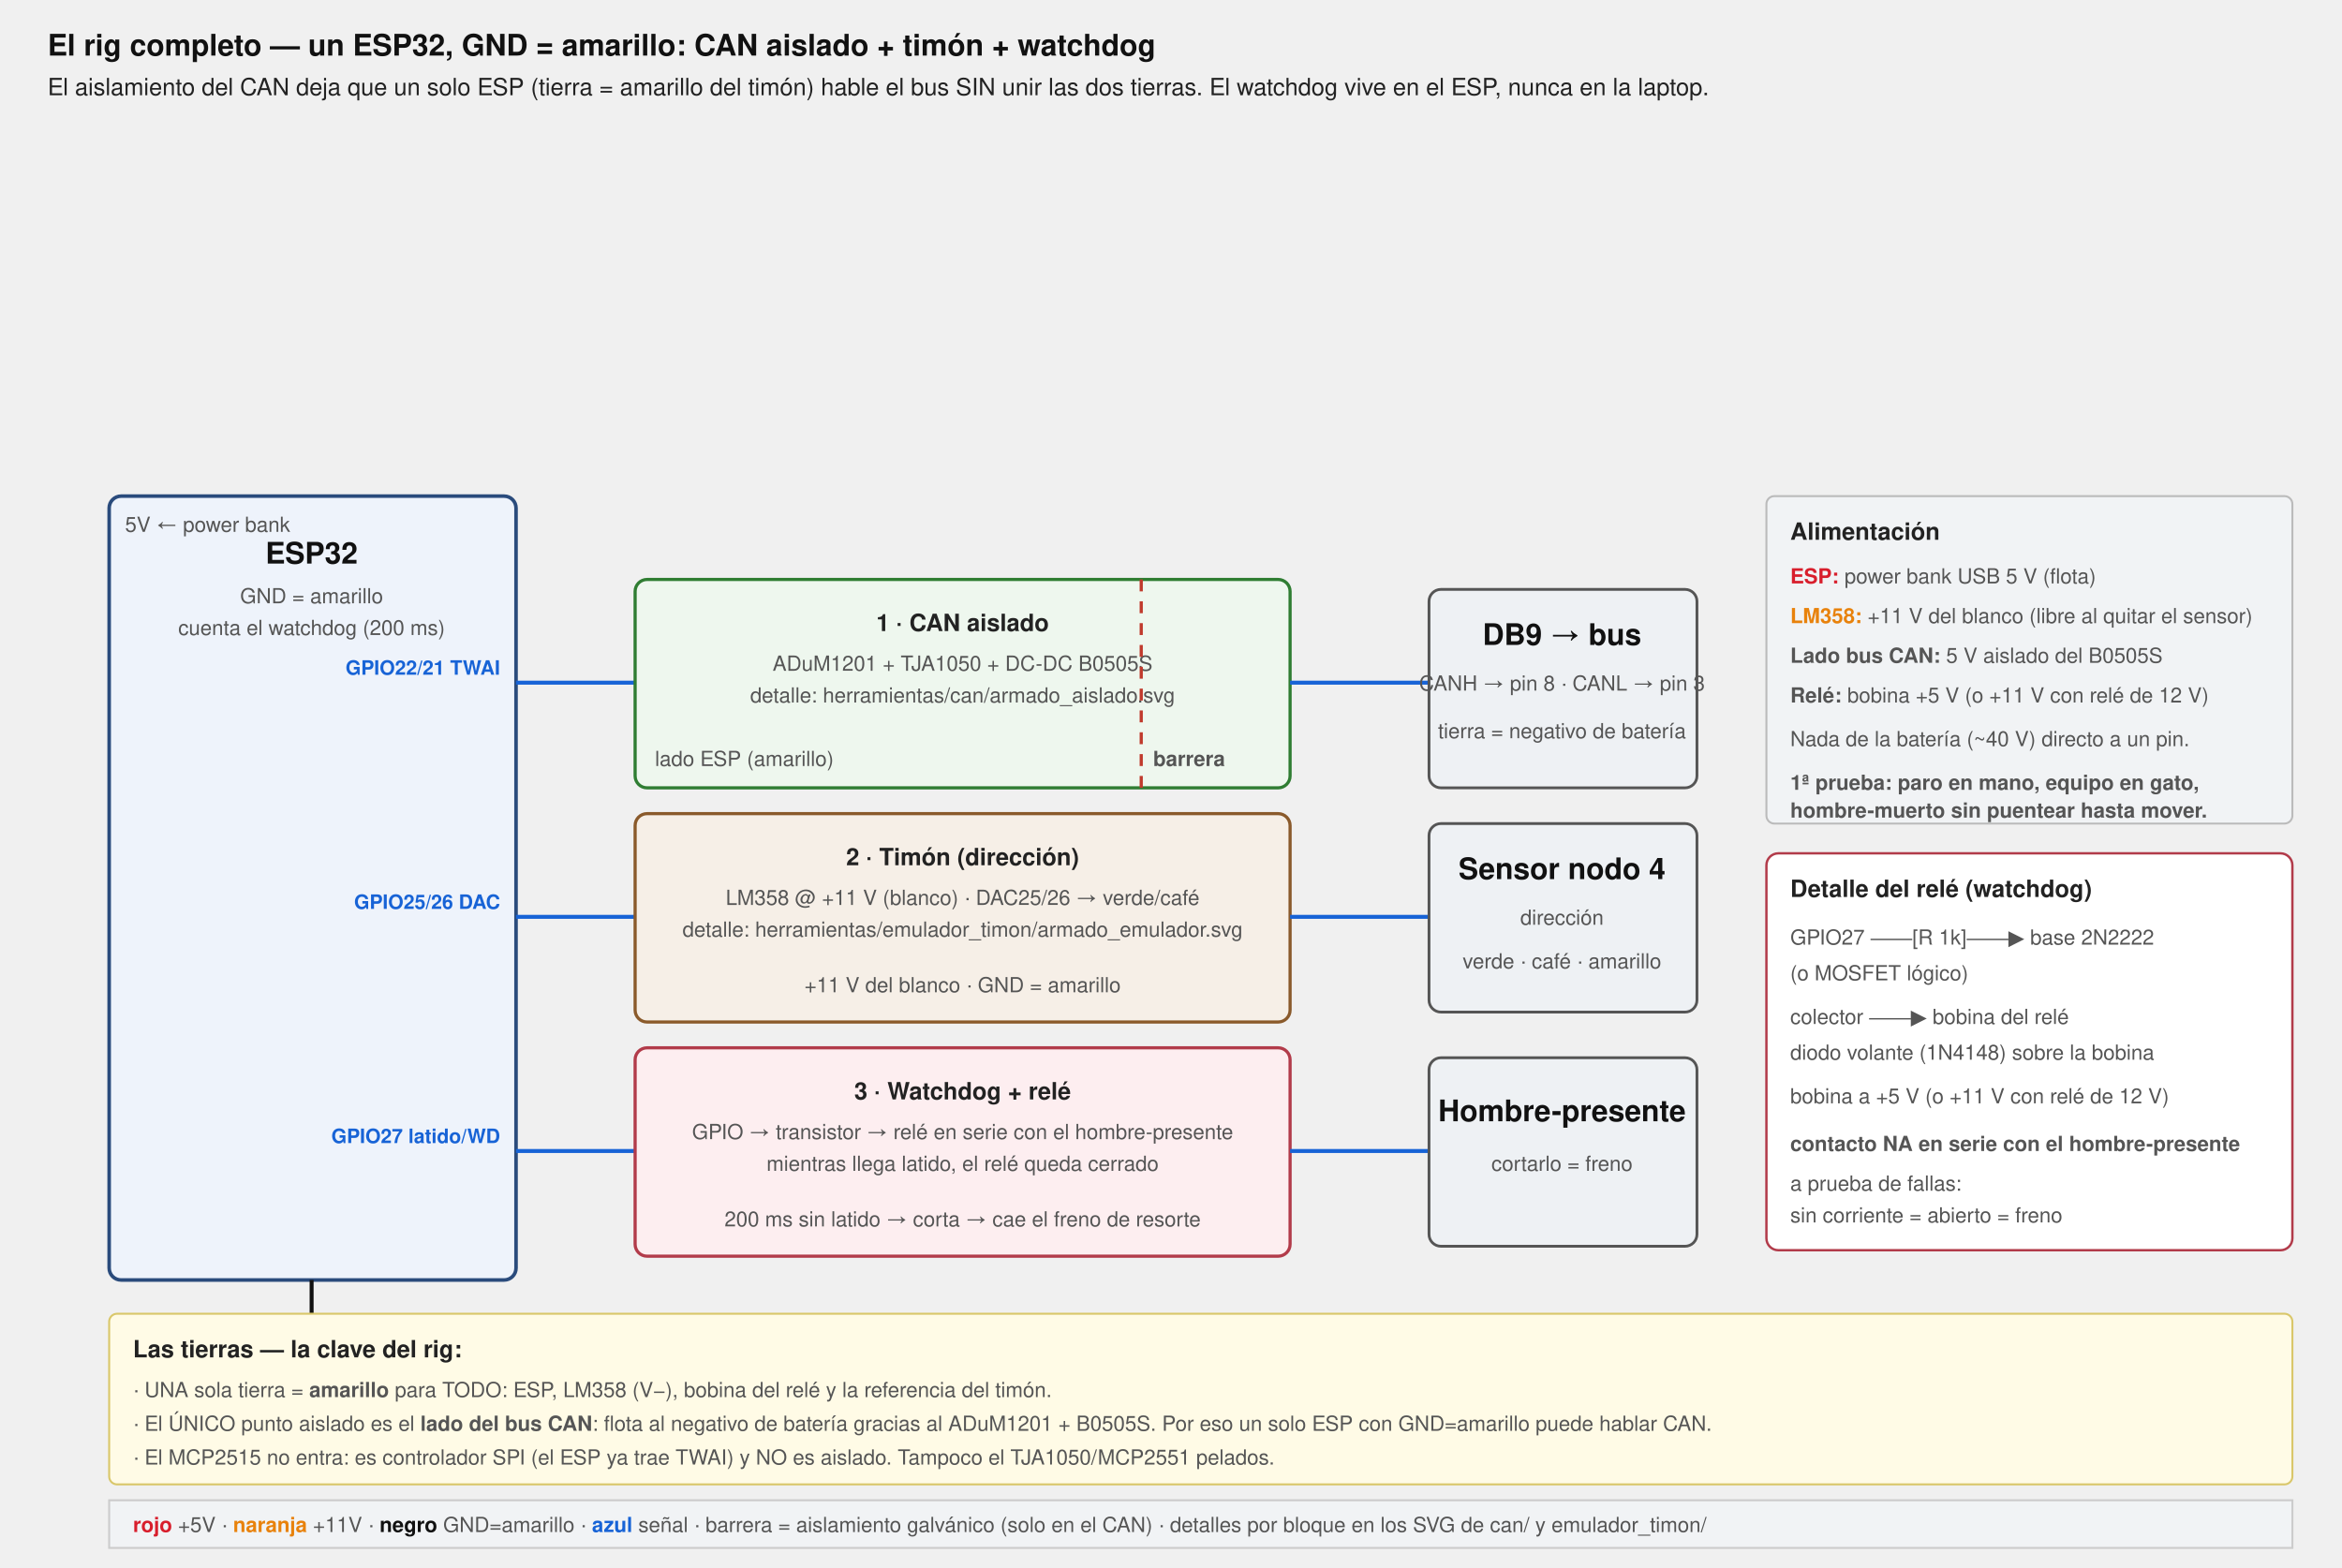
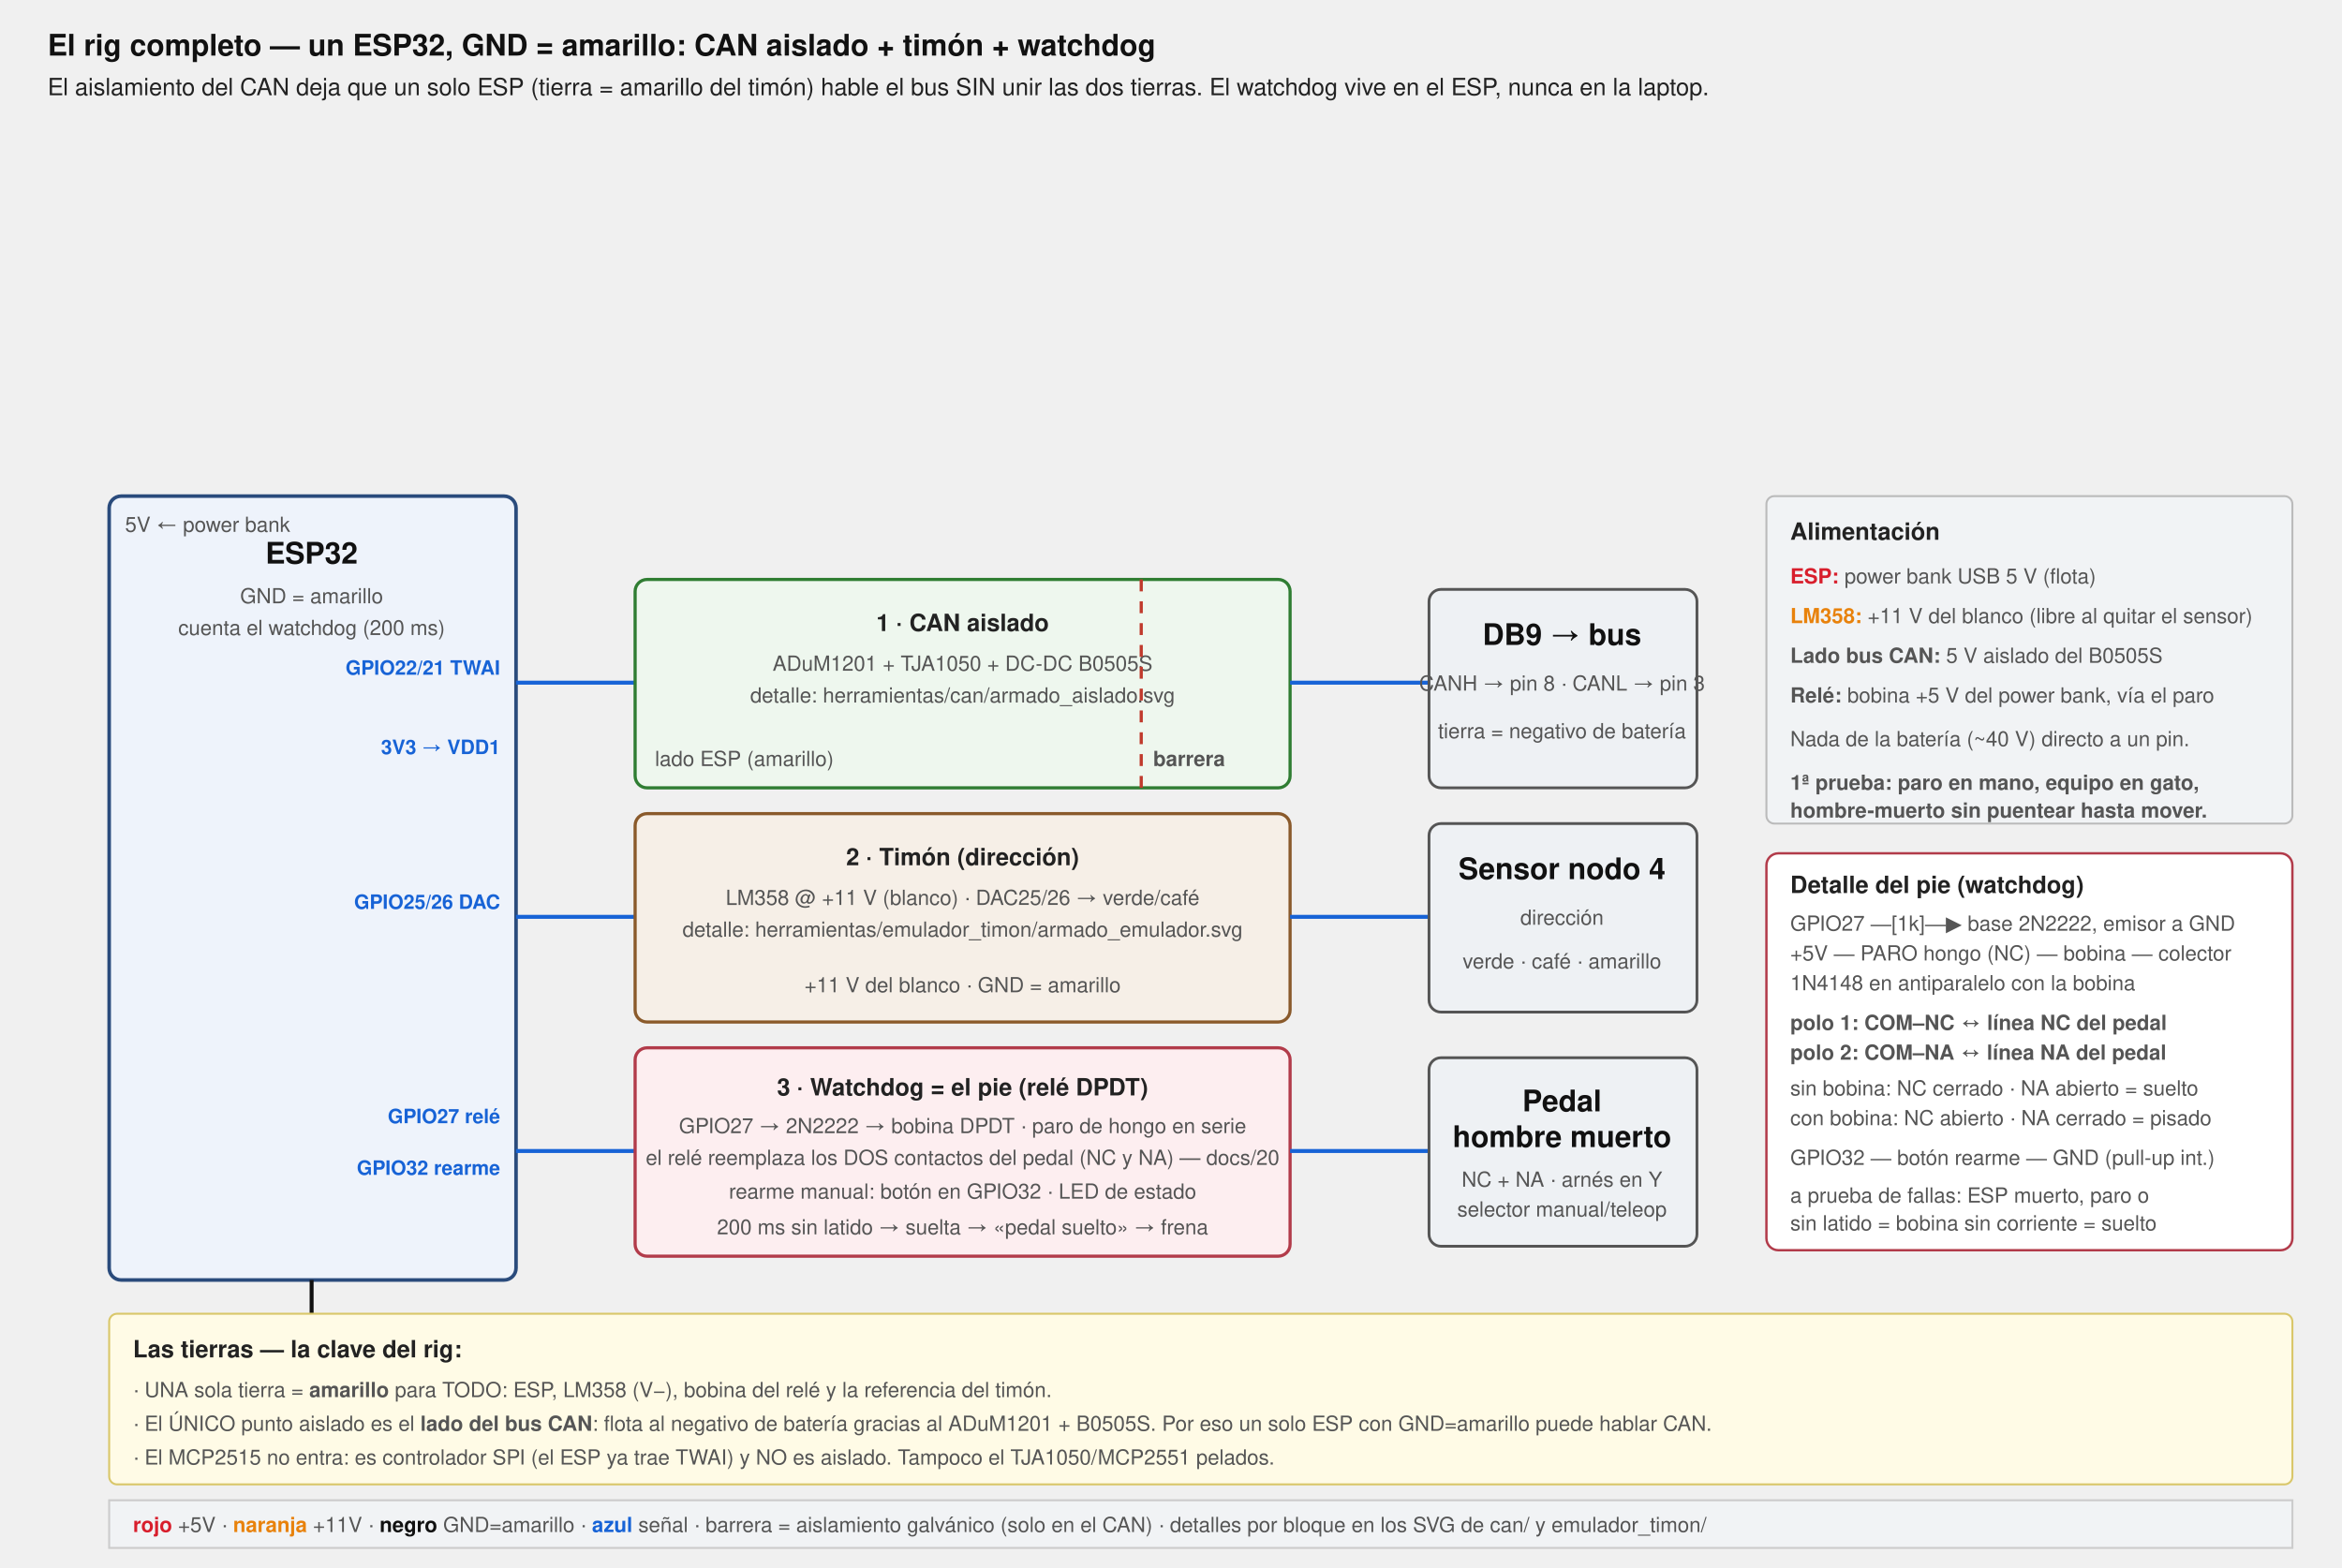
<svg xmlns="http://www.w3.org/2000/svg" viewBox="0 0 1180 790" font-family="Helvetica,Arial,sans-serif">
  <style>
    .box{fill:#f6f8fa;stroke:#333;stroke-width:1.6}
    .esp{fill:#eef3fb;stroke:#2a4b7c;stroke-width:1.8}
    .can{fill:#eef7ee;stroke:#2f7d32;stroke-width:1.6}
    .tim{fill:#f6efe7;stroke:#8a5a2b;stroke-width:1.6}
    .wd{fill:#fdeef0;stroke:#b23b4a;stroke-width:1.6}
    .tgt{fill:#eef1f4;stroke:#555;stroke-width:1.4}
    .tb{font-size:15px;font-weight:bold;fill:#111}
    .sm{font-size:12px;fill:#222}
    .xs{font-size:10.5px;fill:#555}
    .pin{font-size:10px;fill:#1763d6;font-weight:bold}
    .net{stroke:#1763d6;stroke-width:2;fill:none}
    .gnda{stroke:#111;stroke-width:2;fill:none}
    .dot{fill:#222}
  </style>
  <text x="24" y="28" class="tb" font-size="19">El rig completo — un ESP32, GND = amarillo:  CAN aislado + timón + watchdog</text>
  <text x="24" y="48" class="sm">El aislamiento del CAN deja que un solo ESP (tierra = amarillo del timón) hable el bus SIN unir las dos tierras. El watchdog vive en el ESP, nunca en la laptop.</text>
  <rect x="55" y="250" width="205" height="395" rx="6" class="esp" />
  <text x="157" y="284" class="tb" text-anchor="middle" fill="#2a4b7c">ESP32</text>
  <text x="157" y="304" class="xs" text-anchor="middle">GND = amarillo</text>
  <text x="157" y="320" class="xs" text-anchor="middle">cuenta el watchdog (200 ms)</text>
  <text x="63" y="268" class="xs" fill="#d81e2c">5V ← power bank</text>
  <text x="252" y="340" class="pin" text-anchor="end">GPIO22/21  TWAI</text>
  <line x1="260" y1="344" x2="320" y2="344" class="net" />
  <text x="252" y="458" class="pin" text-anchor="end">GPIO25/26  DAC</text>
  <line x1="260" y1="462" x2="320" y2="462" class="net" />
-   <text x="252" y="576" class="pin" text-anchor="end">GPIO27  latido/WD</text>
+   <text x="252" y="566" class="pin" text-anchor="end">GPIO27  relé</text>
+   <text x="252" y="592" class="pin" text-anchor="end">GPIO32  rearme</text>
+   <text x="252" y="380" class="pin" text-anchor="end" fill="#7b3fb0">3V3 → VDD1</text>
  <line x1="260" y1="580" x2="320" y2="580" class="net" />
  <line x1="157" y1="645" x2="157" y2="690" class="gnda" />
  <text x="118" y="706" class="xs">GND = amarillo</text>
  <rect x="320" y="292" width="330" height="105" rx="6" class="can" />
  <text x="485" y="318" class="sm" text-anchor="middle" font-weight="bold">1 · CAN aislado</text>
  <text x="485" y="338" class="xs" text-anchor="middle">ADuM1201 + TJA1050 + DC-DC B0505S</text>
  <text x="485" y="354" class="xs" text-anchor="middle">detalle: herramientas/can/armado_aislado.svg</text>
  <text x="330" y="386" class="xs">lado ESP (amarillo)</text>
  <line x1="575" y1="292" x2="575" y2="397" stroke="#c0392b" stroke-width="1.6" stroke-dasharray="6 5" />
  <text x="581" y="386" class="xs" fill="#c0392b" font-weight="bold">barrera</text>
  <line x1="650" y1="344" x2="720" y2="344" class="net" />
  <rect x="720" y="297" width="135" height="100" rx="6" class="tgt" />
  <text x="787" y="325" class="tb" text-anchor="middle">DB9 → bus</text>
  <text x="787" y="348" class="xs" text-anchor="middle">CANH → pin 8 · CANL → pin 3</text>
  <text x="787" y="372" class="xs" text-anchor="middle" fill="#8a5a2b">tierra = negativo de batería</text>
  <rect x="320" y="410" width="330" height="105" rx="6" class="tim" />
  <text x="485" y="436" class="sm" text-anchor="middle" font-weight="bold">2 · Timón (dirección)</text>
  <text x="485" y="456" class="xs" text-anchor="middle">LM358 @ +11 V (blanco) · DAC25/26 → verde/café</text>
  <text x="485" y="472" class="xs" text-anchor="middle">detalle: herramientas/emulador_timon/armado_emulador.svg</text>
  <text x="485" y="500" class="xs" text-anchor="middle" fill="#e8820c">+11 V del blanco · GND = amarillo</text>
  <line x1="650" y1="462" x2="720" y2="462" class="net" />
  <rect x="720" y="415" width="135" height="95" rx="6" class="tgt" />
  <text x="787" y="443" class="tb" text-anchor="middle">Sensor nodo 4</text>
  <text x="787" y="466" class="xs" text-anchor="middle">dirección</text>
  <text x="787" y="488" class="xs" text-anchor="middle">verde · café · amarillo</text>
  <rect x="320" y="528" width="330" height="105" rx="6" class="wd" />
-   <text x="485" y="554" class="sm" text-anchor="middle" font-weight="bold">3 · Watchdog + relé</text>
-   <text x="485" y="574" class="xs" text-anchor="middle">GPIO → transistor → relé en serie con el hombre-presente</text>
-   <text x="485" y="590" class="xs" text-anchor="middle">mientras llega latido, el relé queda cerrado</text>
-   <text x="485" y="618" class="xs" text-anchor="middle" fill="#b23b4a">200 ms sin latido → corta → cae el freno de resorte</text>
+   <text x="485" y="552" class="sm" text-anchor="middle" font-weight="bold">3 · Watchdog = el pie (relé DPDT)</text>
+   <text x="485" y="571" class="xs" text-anchor="middle">GPIO27 → 2N2222 → bobina DPDT · paro de hongo en serie</text>
+   <text x="485" y="587" class="xs" text-anchor="middle">el relé reemplaza los DOS contactos del pedal (NC y NA) — docs/20</text>
+   <text x="485" y="604" class="xs" text-anchor="middle">rearme manual: botón en GPIO32 · LED de estado</text>
+   <text x="485" y="622" class="xs" text-anchor="middle" fill="#b23b4a">200 ms sin latido → suelta → «pedal suelto» → frena</text>
  <line x1="650" y1="580" x2="720" y2="580" class="net" />
  <rect x="720" y="533" width="135" height="95" rx="6" class="tgt" />
-   <text x="787" y="565" class="tb" text-anchor="middle">Hombre-presente</text>
-   <text x="787" y="590" class="xs" text-anchor="middle">cortarlo = freno</text>
+   <text x="787" y="560" class="tb" text-anchor="middle">Pedal</text>
+   <text x="787" y="578" class="tb" text-anchor="middle">hombre muerto</text>
+   <text x="787" y="598" class="xs" text-anchor="middle">NC + NA · arnés en Y</text>
+   <text x="787" y="613" class="xs" text-anchor="middle">selector manual/teleop</text>
  <rect x="890" y="430" width="265" height="200" rx="6" fill="#fff" stroke="#b23b4a" stroke-width="1.2" />
-   <text x="902" y="452" class="sm" font-weight="bold" fill="#b23b4a">Detalle del relé (watchdog)</text>
-   <text x="902" y="476" class="xs">GPIO27 ──[R 1k]──▶ base 2N2222</text>
-   <text x="902" y="494" class="xs">(o MOSFET lógico)</text>
-   <text x="902" y="516" class="xs">colector ──▶ bobina del relé</text>
-   <text x="902" y="534" class="xs">diodo volante (1N4148) sobre la bobina</text>
-   <text x="902" y="556" class="xs">bobina a +5 V (o +11 V con relé de 12 V)</text>
-   <text x="902" y="580" class="xs" font-weight="bold">contacto NA en serie con el hombre-presente</text>
-   <text x="902" y="600" class="xs" fill="#b23b4a">a prueba de fallas:</text>
-   <text x="902" y="616" class="xs" fill="#b23b4a">sin corriente = abierto = freno</text>
+   <text x="902" y="450" class="sm" font-weight="bold" fill="#b23b4a">Detalle del pie (watchdog)</text>
+   <text x="902" y="469" class="xs">GPIO27 ─[1k]─▶ base 2N2222, emisor a GND</text>
+   <text x="902" y="484" class="xs">+5V ─ PARO hongo (NC) ─ bobina ─ colector</text>
+   <text x="902" y="499" class="xs">1N4148 en antiparalelo con la bobina</text>
+   <text x="902" y="519" class="xs" font-weight="bold">polo 1: COM–NC ↔ línea NC del pedal</text>
+   <text x="902" y="534" class="xs" font-weight="bold">polo 2: COM–NA ↔ línea NA del pedal</text>
+   <text x="902" y="552" class="xs">sin bobina: NC cerrado · NA abierto = suelto</text>
+   <text x="902" y="567" class="xs">con bobina: NC abierto · NA cerrado = pisado</text>
+   <text x="902" y="587" class="xs">GPIO32 ─ botón rearme ─ GND (pull-up int.)</text>
+   <text x="902" y="606" class="xs" fill="#b23b4a">a prueba de fallas: ESP muerto, paro o</text>
+   <text x="902" y="620" class="xs" fill="#b23b4a">sin latido = bobina sin corriente = suelto</text>
  <rect x="890" y="250" width="265" height="165" rx="4" fill="#f1f3f5" stroke="#bbb" />
  <text x="902" y="272" class="sm" font-weight="bold">Alimentación</text>
  <text x="902" y="294" class="xs">
    <tspan fill="#d81e2c" font-weight="bold">ESP:</tspan> power bank USB 5 V (flota)</text>
  <text x="902" y="314" class="xs">
    <tspan fill="#e8820c" font-weight="bold">LM358:</tspan> +11 V del blanco (libre al quitar el sensor)</text>
  <text x="902" y="334" class="xs">
    <tspan font-weight="bold">Lado bus CAN:</tspan> 5 V aislado del B0505S</text>
  <text x="902" y="354" class="xs">
-     <tspan font-weight="bold">Relé:</tspan> bobina +5 V (o +11 V con relé de 12 V)</text>
+     <tspan font-weight="bold">Relé:</tspan> bobina +5 V del power bank, vía el paro</text>
  <text x="902" y="376" class="xs" fill="#555">Nada de la batería (~40 V) directo a un pin.</text>
  <text x="902" y="398" class="xs" font-weight="bold" fill="#333">1ª prueba: paro en mano, equipo en gato,</text>
  <text x="902" y="412" class="xs" font-weight="bold" fill="#333">hombre-muerto sin puentear hasta mover.</text>
  <rect x="55" y="662" width="1100" height="86" rx="4" fill="#fffbe6" stroke="#d9c76a" />
  <text x="67" y="684" class="sm" font-weight="bold">Las tierras — la clave del rig:</text>
  <text x="67" y="704" class="xs">· UNA sola tierra = <tspan font-weight="bold">amarillo</tspan> para TODO: ESP, LM358 (V−), bobina del relé y la referencia del timón.</text>
  <text x="67" y="721" class="xs">· El ÚNICO punto aislado es el <tspan font-weight="bold">lado del bus CAN</tspan>: flota al negativo de batería gracias al ADuM1201 + B0505S. Por eso un solo ESP con GND=amarillo puede hablar CAN.</text>
  <text x="67" y="738" class="xs" fill="#8a5a2b">· El MCP2515 no entra: es controlador SPI (el ESP ya trae TWAI) y NO es aislado. Tampoco el TJA1050/MCP2551 pelados.</text>
  <rect x="55" y="756" width="1100" height="24" fill="#f1f3f5" stroke="#ccc" />
  <text x="67" y="772" class="xs">
    <tspan fill="#d81e2c" font-weight="bold">rojo</tspan> +5V · <tspan fill="#e8820c" font-weight="bold">naranja</tspan> +11V · <tspan fill="#111" font-weight="bold">negro</tspan> GND=amarillo · <tspan fill="#1763d6" font-weight="bold">azul</tspan> señal · barrera = aislamiento galvánico (solo en el CAN) · detalles por bloque en los SVG de can/ y emulador_timon/</text>
</svg>
